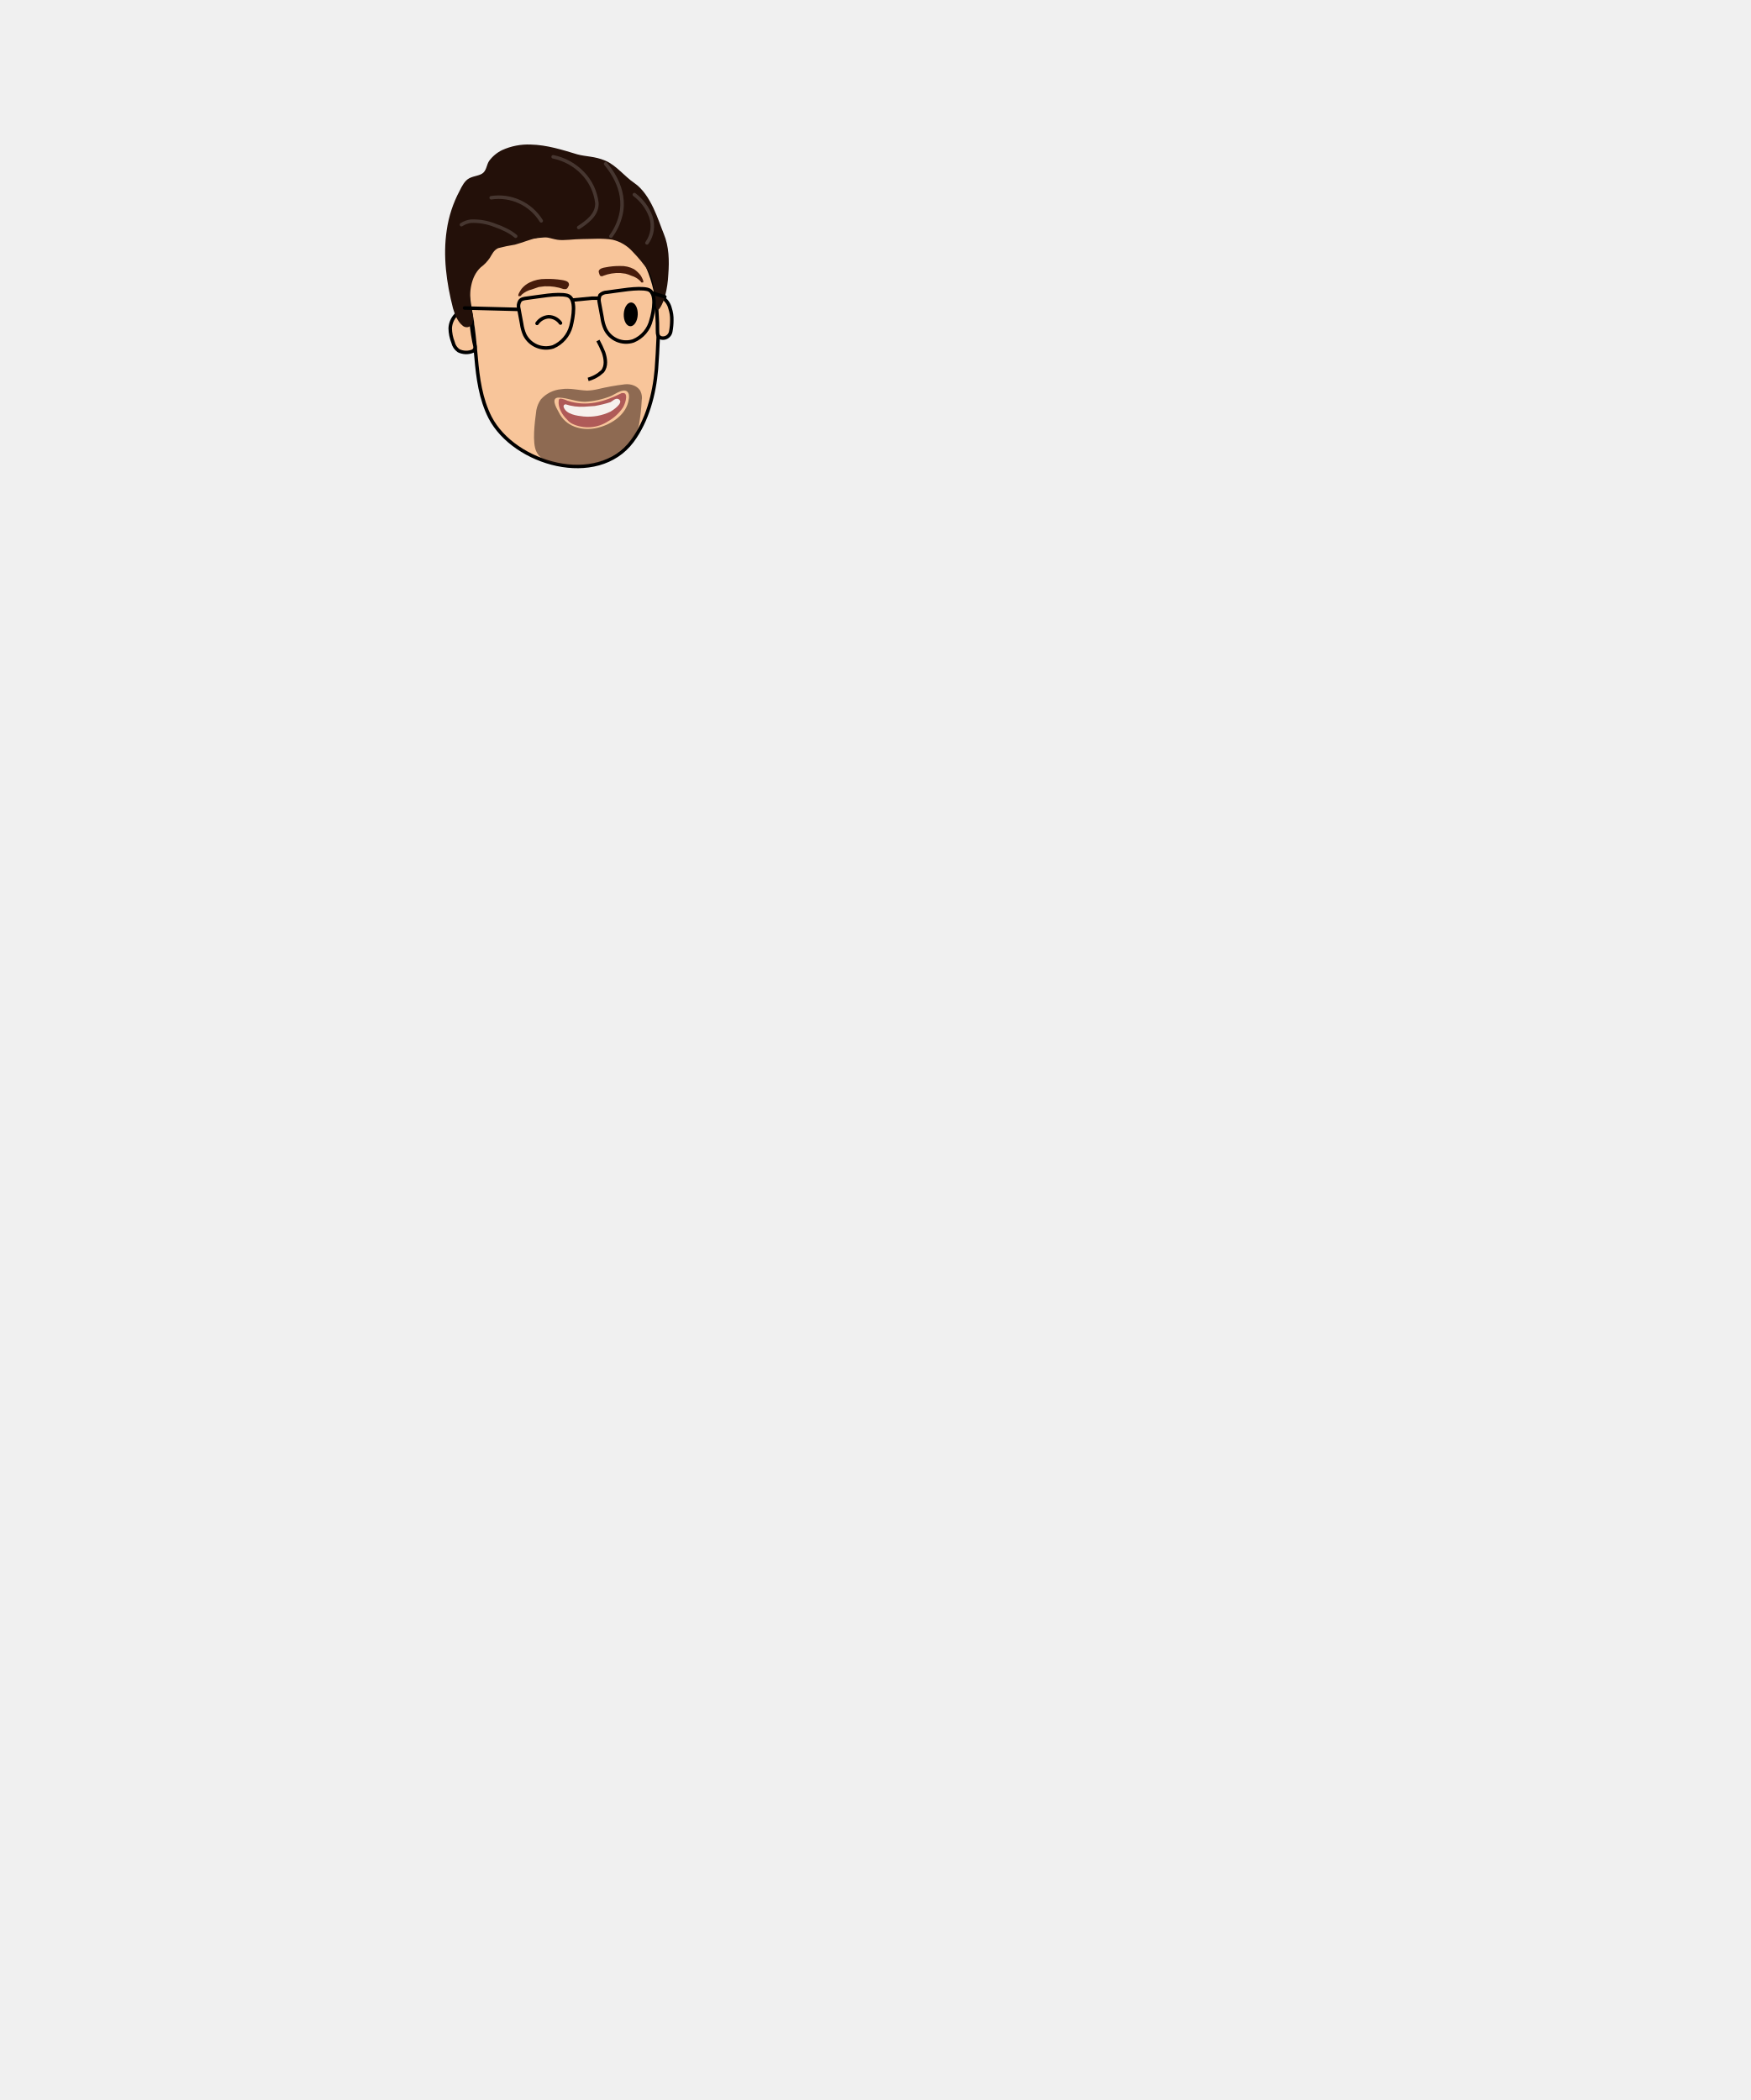
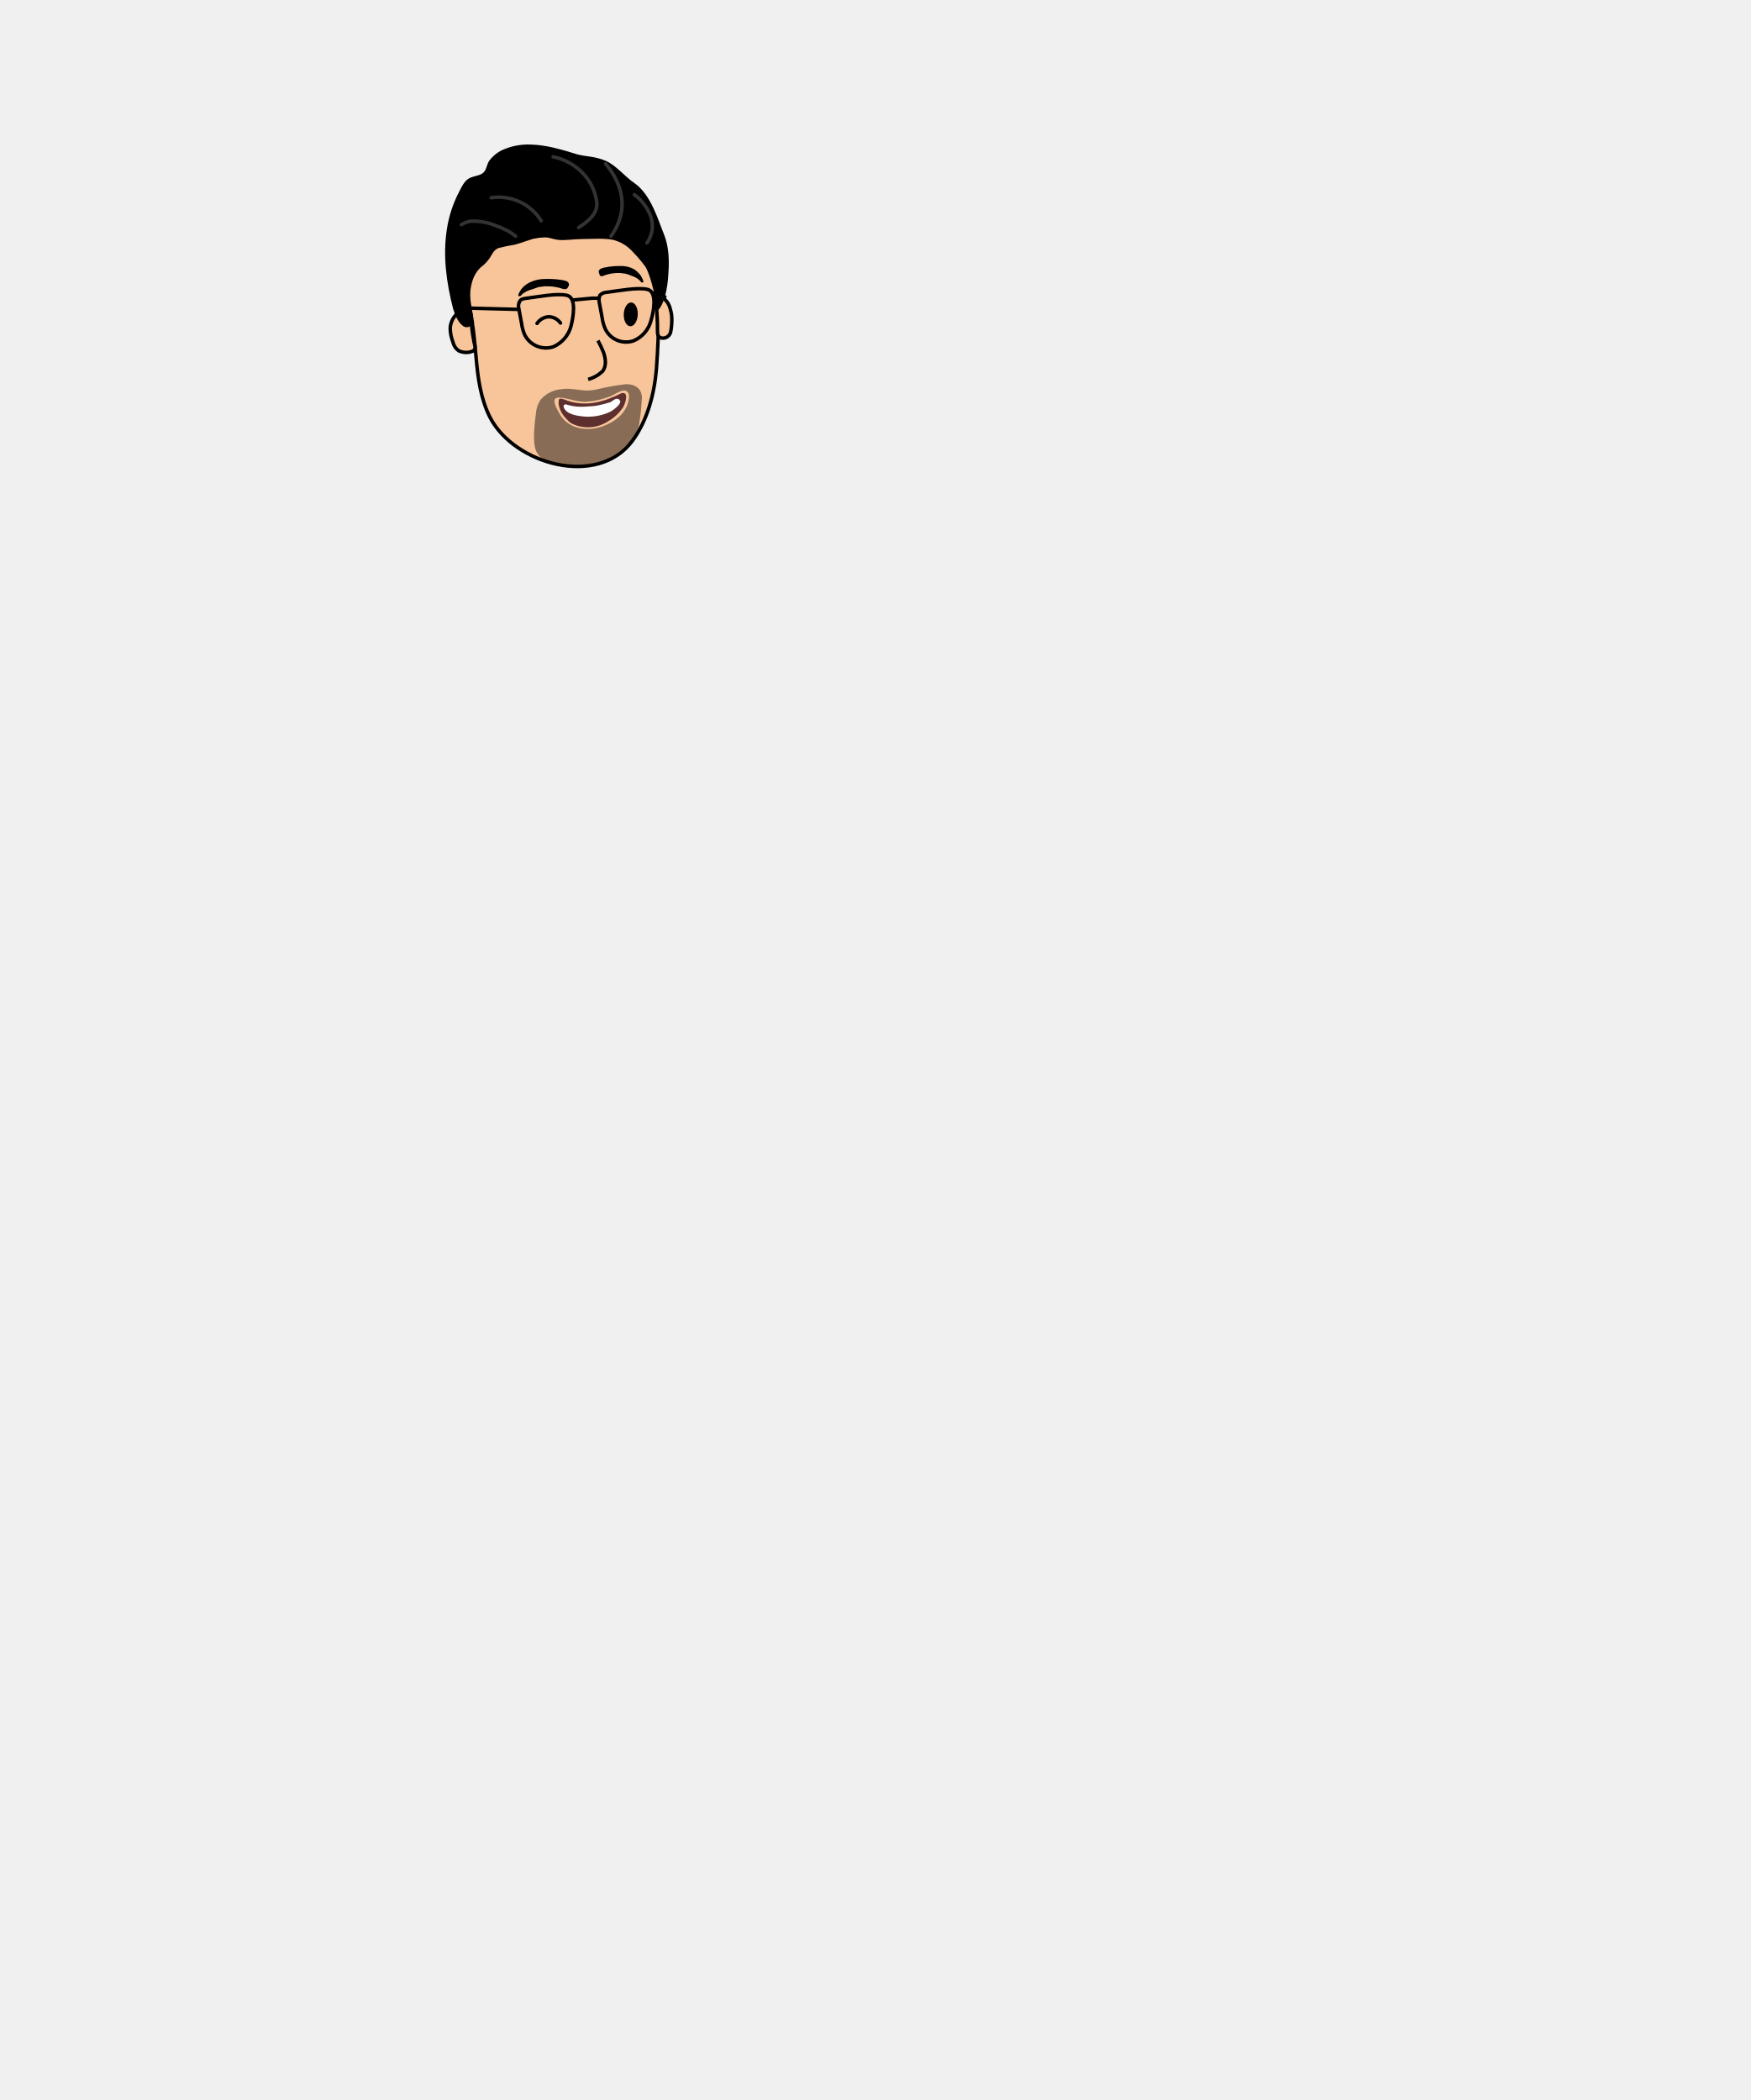
- <svg xmlns="http://www.w3.org/2000/svg" id="Layer_1" data-name="Layer 1" viewBox="0 0 500 600">
-   <defs>
-     <style>.cls-1{fill:#f8c59a}.cls-1,.cls-4,.cls-5{stroke:#000}.cls-1,.cls-5{stroke-linecap:round}.cls-1{stroke-linejoin:round}.cls-4,.cls-5{fill:none;stroke-miterlimit:10}</style>
-   </defs>
-   <path class="cls-1" d="M172 66.6a37.7 37.7 0 00-4.7-.2c-6.6.2-13.1 1-19.6 1.8s-11.5 1.9-13.5 7.5v.4a2.9 2.9 0 00-.2.9c-1.1 4.9.1 10.1.9 15a8.8 8.8 0 00.2 1.6c.4 2.9.6 5.7.9 8.6.5 5.8 1.3 11.8 4 17.1 6.9 13.3 30.6 20.1 40.6 6.7 4.3-5.8 6.3-13.4 6.9-20.5.2-2.9.4-5.9.5-8.9s.1-4.4 0-6.6a36.3 36.3 0 00-3-13.8 24.8 24.8 0 00-3.6-5.5c-2.4-2.6-6-3.8-9.4-4.1z" />
-   <path class="cls-1" d="M131 100.2a4 4 0 01-1.6-2.4 11.4 11.4 0 01-.8-4 5.9 5.9 0 011.6-3.8 2.6 2.6 0 011.1-.7 4.9 4.9 0 012.4-.4h.5a.8.8 0 01.2.4 58.4 58.4 0 001 8.4c.2 1.1.7 1.9-.3 2.6a4.9 4.9 0 01-4.1-.1zm60-4.3a2.3 2.3 0 00.6-1.2 17.3 17.3 0 00.3-3.2 9.7 9.7 0 00-.5-3.4 5.1 5.1 0 00-2.2-3.1l-.8-.2c-.3 0-.8-.1-1 .1s-.1.3 0 .4l.3 5.1c.1 1.3.1 2.6.1 3.9s.1 1.8.9 2.2a2.2 2.2 0 002.3-.6z" />
-   <path d="M127.6 65.8c-1.1 7.3-.1 14.9 1.8 22.3.5 1.7 1.3 3.8 2.7 4.9a1.7 1.7 0 002.9-1.1c.5-1.5-.4-3-.6-4.5-.4-3.7 0-8.3 2.9-11a11.1 11.1 0 002.6-2.7c.7-1.1 1.1-2.2 2.4-2.8a45.7 45.7 0 014.8-1c2.2-.6 4.3-1.5 6.5-2s3.7.3 5.6.6 4.7-.2 7.1-.2 5.9-.3 8.7.2a11.1 11.1 0 015.7 3.4 40 40 0 014.5 5.5c1.3 2.2 1.5 4.5 1.8 6.9.1.6.1 3.9.8 4.2s2.1-3.3 2.2-4a31 31 0 00.9-6.1c.3-3.9.2-8-1.3-11.6s-3.6-11.2-8.4-14.5c-2.8-1.9-5.2-5.1-8.3-6.4s-5.4-1.1-8-1.8c-4.3-1.3-8.7-2.7-13.3-2.8a17.9 17.9 0 00-8.2 1.6 10.1 10.1 0 00-3.7 3.1c-.7 1.1-.7 2.4-1.6 3.3s-2.6.9-4 1.6-2.2 2.4-2.8 3.6a34.1 34.1 0 00-3.7 11.3z" fill="#231009" />
-   <path d="M184.8 69.4a8.3 8.3 0 001.1-7.5 13.8 13.8 0 00-4.7-6.3m-6.7 11.9a16.5 16.5 0 002.8-6c1.9-7.6-3.6-13.8-4.3-14.7M165.3 65c2.3-1.5 5.1-3.5 5.2-6.6V58a14.8 14.8 0 00-4.1-8.6 16.3 16.3 0 00-8.4-4.6m-3.4 18.3a14.3 14.3 0 00-14.3-6.6m7 11a13.4 13.4 0 00-2.8-1.8 20.5 20.5 0 00-3.1-1.3 16.5 16.5 0 00-6.9-1.2 6.3 6.3 0 00-2.7 1" stroke="#463630" fill="none" stroke-linejoin="round" stroke-linecap="round" />
-   <path class="cls-4" d="M173.4 83.5a3 3 0 00-2 .8 3.3 3.3 0 00-.2 2.2l.8 4.3a11.7 11.7 0 00.9 3.2 6.6 6.6 0 008 3.4 8.6 8.6 0 005.1-6c.7-2.3 1.8-8-1-8.7s-8.3.4-11.6.8zm-22.9 1.7c-.8.1-1.6.2-2 .8a2.8 2.8 0 00-.3 2.2l.8 4.3a11.7 11.7 0 00.9 3.2 6.8 6.8 0 008.1 3.4 8.9 8.9 0 005.1-5.9c.6-2.4 1.7-8.1-1.1-8.8s-8.2.4-11.5.8z" />
-   <path class="cls-4" d="M170.9 85.2h-1.8l-5.3.5h-.2" />
-   <path class="cls-5" d="M148.1 88.4l-15.4-.4" />
-   <path class="cls-4" d="M168 108.4a10.3 10.3 0 003-1.4l1.1-.9c1.2-1.5.9-3.6.3-5.4a35.4 35.4 0 00-1.6-3.4" />
-   <path class="cls-5" d="M186.3 83.7l3.6 1.1" />
-   <path d="M154.5 114.1a8.8 8.8 0 015.8-2.9c2.6-.4 4.8.3 7.4.4a15.4 15.4 0 003-.4 66.9 66.9 0 017.8-1.4c1.7-.2 3.8.5 4.5 2.1a4.3 4.3 0 01.3 2.5 57.1 57.1 0 01-.8 7.1 10.5 10.5 0 01-2.8 4.9 19.8 19.8 0 01-10 6.1 29.1 29.1 0 01-10.2.1c-2.5-.3-5.1-1.1-6.3-3.6s-.5-8.1 0-11.8a7.9 7.9 0 011.3-3.1zm5.5 4.4c2.2 3.7 6.8 4.7 10.8 3.7s8.2-3.8 8.8-8.1a3.8 3.8 0 000-1.5c-.8-2.4-3.9.1-5.2.6a23.3 23.3 0 01-7.3 1.6c-2.6 0-4.9-1.1-7.4-1.2s-.8 2.9-.3 3.8z" opacity=".5" fill="#231009" />
-   <path d="M162 119.9a4.4 4.4 0 001.5 1.2 10.5 10.5 0 0010.3-.8 12.4 12.4 0 004.1-3.8c.5-.7 1.7-3.9.3-4.2h-.6c-5 2.5-9.9 4-15.5 2.2a6 6 0 00-1.9-.6c-.2 0-.4 0-.5.2s-.1.2-.1.3c-.3 2 1 4.2 2.4 5.5z" fill="#af5a58" />
-   <path d="M161.1 115.7a.7.7 0 00-.1.6c.7 2.1 3.8 2.5 5.7 2.7a14.7 14.7 0 007.7-1.4c.7-.4 3.5-2.3 2.6-3.3s-2 .3-2.6.6a36.9 36.9 0 01-4.5 1.1l-3 .2a14.4 14.4 0 01-5.4-.7z" fill="#f6f1ed" />
-   <path class="cls-1" d="M153.4 92.4a4.4 4.4 0 013.3-1.9 4.2 4.2 0 013.4 1.8" />
-   <ellipse cx="180.3" cy="89.8" rx="3.4" ry="2" transform="rotate(-87.6 180.245 89.876)" />
-   <path d="M183 78.7a8.1 8.1 0 00-1.9-1.8 7.8 7.8 0 00-4-.9 19.9 19.9 0 00-4.2.4c-.6.1-1.7.3-1.9 1.1a3.1 3.1 0 00.2.8c.1.3.2.6.5.6a.7.7 0 00.6-.1 12 12 0 014.9-.8l1.5.2a11.5 11.5 0 011.7.6 5.8 5.8 0 012.5 1.5l.3.4h.5c.3-.3-.5-1.7-.7-2zm-34 3.8a6.8 6.8 0 012.3-1.8 9.9 9.9 0 014.5-1 24.8 24.8 0 014.7.3c.6.1 1.9.3 2 1.1a.8.8 0 01-.2.8 1.1 1.1 0 01-.6.7h-.7a14.2 14.2 0 00-5.4-.8l-1.7.2-2 .7a6.7 6.7 0 00-2.9 1.5.8.8 0 01-.4.4h-.5c-.3-.4.7-1.8.9-2.1z" fill="#471c0c" />
+ <svg xmlns="http://www.w3.org/2000/svg" viewBox="0 0 500 600">
+   <path d="M172,66.6a37.7,37.7,0,0,0-4.7-.2c-6.6.2-13.1,1-19.6,1.8s-11.5,1.9-13.5,7.5v.4a2.9,2.9,0,0,0-.2.9c-1.1,4.9.1,10.1.9,15a8.8,8.8,0,0,0,.2,1.6c.4,2.9.6,5.7.9,8.6.5,5.8,1.3,11.8,4,17.1,6.9,13.3,30.6,20.1,40.6,6.7,4.3-5.8,6.3-13.4,6.9-20.5.2-2.9.4-5.9.5-8.9s.1-4.4,0-6.6A36.3,36.3,0,0,0,185,76.2a24.8,24.8,0,0,0-3.6-5.5C179,68.1,175.4,66.9,172,66.6Z" fill="#f8c59a" stroke="#000" stroke-linecap="round" stroke-linejoin="round" />
+   <path d="M131,100.2a4,4,0,0,1-1.6-2.4,11.4,11.4,0,0,1-.8-4,5.9,5.9,0,0,1,1.6-3.8,2.6,2.6,0,0,1,1.1-.7,4.9,4.9,0,0,1,2.4-.4h.5a.8.8,0,0,1,.2.4,58.4,58.4,0,0,0,1,8.4c.2,1.1.7,1.9-.3,2.6A4.9,4.9,0,0,1,131,100.2Z" fill="#f8c59a" stroke="#000" stroke-linecap="round" stroke-linejoin="round" />
+   <path d="M191,95.9a2.3,2.3,0,0,0,.6-1.2,17.3,17.3,0,0,0,.3-3.2,9.7,9.7,0,0,0-.5-3.4,5.1,5.1,0,0,0-2.2-3.1l-.8-.2c-.3,0-.8-.1-1,.1s-.1.3,0,.4l.3,5.1c.1,1.3.1,2.6.1,3.9s.1,1.8.9,2.2A2.2,2.2,0,0,0,191,95.9Z" fill="#f8c59a" stroke="#000" stroke-linecap="round" stroke-linejoin="round" />
+   <path d="M127.6,65.8c-1.1,7.3-.1,14.9,1.8,22.3.5,1.7,1.3,3.8,2.7,4.9a1.7,1.7,0,0,0,2.9-1.1c.5-1.5-.4-3-.6-4.5-.4-3.7,0-8.3,2.9-11a11.1,11.1,0,0,0,2.6-2.7c.7-1.1,1.1-2.2,2.4-2.8a45.7,45.7,0,0,1,4.8-1c2.2-.6,4.3-1.5,6.5-2s3.7.3,5.6.6,4.7-.2,7.1-.2,5.9-.3,8.7.2a11.1,11.1,0,0,1,5.7,3.4,40,40,0,0,1,4.5,5.5c1.3,2.2,1.5,4.5,1.8,6.9.1.6.1,3.9.8,4.2s2.1-3.3,2.2-4a31,31,0,0,0,.9-6.1c.3-3.9.2-8-1.3-11.6s-3.6-11.2-8.4-14.5c-2.8-1.9-5.2-5.1-8.3-6.4s-5.4-1.1-8-1.8c-4.3-1.3-8.7-2.7-13.3-2.8a17.9,17.9,0,0,0-8.2,1.6,10.1,10.1,0,0,0-3.7,3.1c-.7,1.1-.7,2.4-1.6,3.3s-2.6.9-4,1.6-2.2,2.4-2.8,3.6A34.1,34.1,0,0,0,127.6,65.8Z" />
+   <path d="M173.4,83.5a3,3,0,0,0-2,.8,3.3,3.3,0,0,0-.2,2.2l.8,4.3a11.7,11.7,0,0,0,.9,3.2,6.6,6.6,0,0,0,8,3.4,8.6,8.6,0,0,0,5.1-6c.7-2.3,1.8-8-1-8.7S176.7,83.1,173.4,83.5Z" fill="none" stroke="#000" stroke-miterlimit="10" />
+   <path d="M150.5,85.2c-.8.1-1.6.2-2,.8a2.8,2.8,0,0,0-.3,2.2l.8,4.3a11.7,11.7,0,0,0,.9,3.2,6.8,6.8,0,0,0,8.1,3.4,8.9,8.9,0,0,0,5.1-5.9c.6-2.4,1.7-8.1-1.1-8.8S153.8,84.8,150.5,85.2Z" fill="none" stroke="#000" stroke-miterlimit="10" />
+   <path d="M170.9,85.2h-1.8l-5.3.5h-.2" fill="none" stroke="#000" stroke-miterlimit="10" />
+   <path d="M148.1,88.4,132.7,88" fill="none" stroke="#000" stroke-linecap="round" stroke-miterlimit="10" />
+   <path d="M168,108.4a10.3,10.3,0,0,0,3-1.4l1.1-.9c1.2-1.5.9-3.6.3-5.4a35.4,35.4,0,0,0-1.6-3.4" fill="none" stroke="#000" stroke-miterlimit="10" />
+   <path d="M186.3,83.7l3.6,1.1" fill="none" stroke="#000" stroke-linecap="round" stroke-miterlimit="10" />
+   <path d="M154.5,114.1a8.8,8.8,0,0,1,5.8-2.9c2.6-.4,4.8.3,7.4.4a15.4,15.4,0,0,0,3-.4,66.9,66.9,0,0,1,7.8-1.4c1.7-.2,3.8.5,4.5,2.1a4.3,4.3,0,0,1,.3,2.5,57.1,57.1,0,0,1-.8,7.1,10.5,10.5,0,0,1-2.8,4.9,19.8,19.8,0,0,1-10,6.1,29.1,29.1,0,0,1-10.2.1c-2.5-.3-5.1-1.1-6.3-3.6s-.5-8.1,0-11.8A7.9,7.9,0,0,1,154.5,114.1Zm5.5,4.4c2.2,3.7,6.8,4.7,10.8,3.7s8.2-3.8,8.8-8.1a3.8,3.8,0,0,0,0-1.5c-.8-2.4-3.9.1-5.2.6a23.3,23.3,0,0,1-7.3,1.6c-2.6,0-4.9-1.1-7.4-1.2s-.8,2.9-.3,3.8Z" opacity="0.45" />
+   <path d="M162,119.9a4.4,4.4,0,0,0,1.5,1.2,10.5,10.5,0,0,0,10.3-.8,12.4,12.4,0,0,0,4.1-3.8c.5-.7,1.7-3.9.3-4.2h-.6c-5,2.5-9.9,4-15.5,2.2a6,6,0,0,0-1.9-.6c-.2,0-.4,0-.5.2s-.1.2-.1.3C159.3,116.4,160.6,118.6,162,119.9Z" fill="#5e2f2f" />
+   <path d="M161.1,115.7a.7.7,0,0,0-.1.6c.7,2.1,3.8,2.5,5.7,2.7a14.7,14.7,0,0,0,7.7-1.4c.7-.4,3.5-2.3,2.6-3.3s-2,.3-2.6.6a36.9,36.9,0,0,1-4.5,1.1l-3,.2a14.4,14.4,0,0,1-5.4-.7Z" fill="#fff" />
+   <path d="M153.4,92.4a4.4,4.4,0,0,1,3.3-1.9,4.2,4.2,0,0,1,3.4,1.8" fill="#f8c59a" stroke="#000" stroke-linecap="round" stroke-linejoin="round" />
+   <ellipse cx="180.3" cy="89.8" rx="3.4" ry="2" transform="translate(82.9 266.2) rotate(-87.6)" />
+   <path d="M183,78.7a8.1,8.1,0,0,0-1.9-1.8,7.8,7.8,0,0,0-4-.9,19.9,19.9,0,0,0-4.2.4c-.6.1-1.7.3-1.9,1.1a3.1,3.1,0,0,0,.2.8c.1.3.2.6.5.6a.7.7,0,0,0,.6-.1,12,12,0,0,1,4.9-.8l1.5.2a11.5,11.5,0,0,1,1.7.6,5.8,5.8,0,0,1,2.5,1.5l.3.4h.5C184,80.4,183.2,79,183,78.7Z" />
+   <path d="M149,82.5a6.8,6.8,0,0,1,2.3-1.8,9.9,9.9,0,0,1,4.5-1,24.8,24.8,0,0,1,4.7.3c.6.1,1.9.3,2,1.1a.8.8,0,0,1-.2.8,1.1,1.1,0,0,1-.6.7H161a14.2,14.2,0,0,0-5.4-.8l-1.7.2-2,.7a6.7,6.7,0,0,0-2.9,1.5.8.8,0,0,1-.4.4h-.5C147.8,84.2,148.8,82.8,149,82.5Z" />
+   <g opacity="0.2">
+     <path d="M184.8,69.4a8.3,8.3,0,0,0,1.1-7.5,13.8,13.8,0,0,0-4.7-6.3" fill="none" stroke="#fff" stroke-linecap="round" stroke-linejoin="round" />
+     <path d="M174.5,67.5a16.5,16.5,0,0,0,2.8-6c1.9-7.6-3.6-13.8-4.3-14.7" fill="none" stroke="#fff" stroke-linecap="round" stroke-linejoin="round" />
+     <path d="M165.3,65c2.3-1.5,5.1-3.5,5.2-6.6V58a14.8,14.8,0,0,0-4.1-8.6,16.3,16.3,0,0,0-8.4-4.6" fill="none" stroke="#fff" stroke-linecap="round" stroke-linejoin="round" />
+     <path d="M154.6,63.1a14.3,14.3,0,0,0-14.3-6.6" fill="none" stroke="#fff" stroke-linecap="round" stroke-linejoin="round" />
+     <path d="M147.3,67.5a13.4,13.4,0,0,0-2.8-1.8,20.5,20.5,0,0,0-3.1-1.3,16.5,16.5,0,0,0-6.9-1.2,6.3,6.3,0,0,0-2.7,1" fill="none" stroke="#fff" stroke-linecap="round" stroke-linejoin="round" />
+   </g>
</svg>
